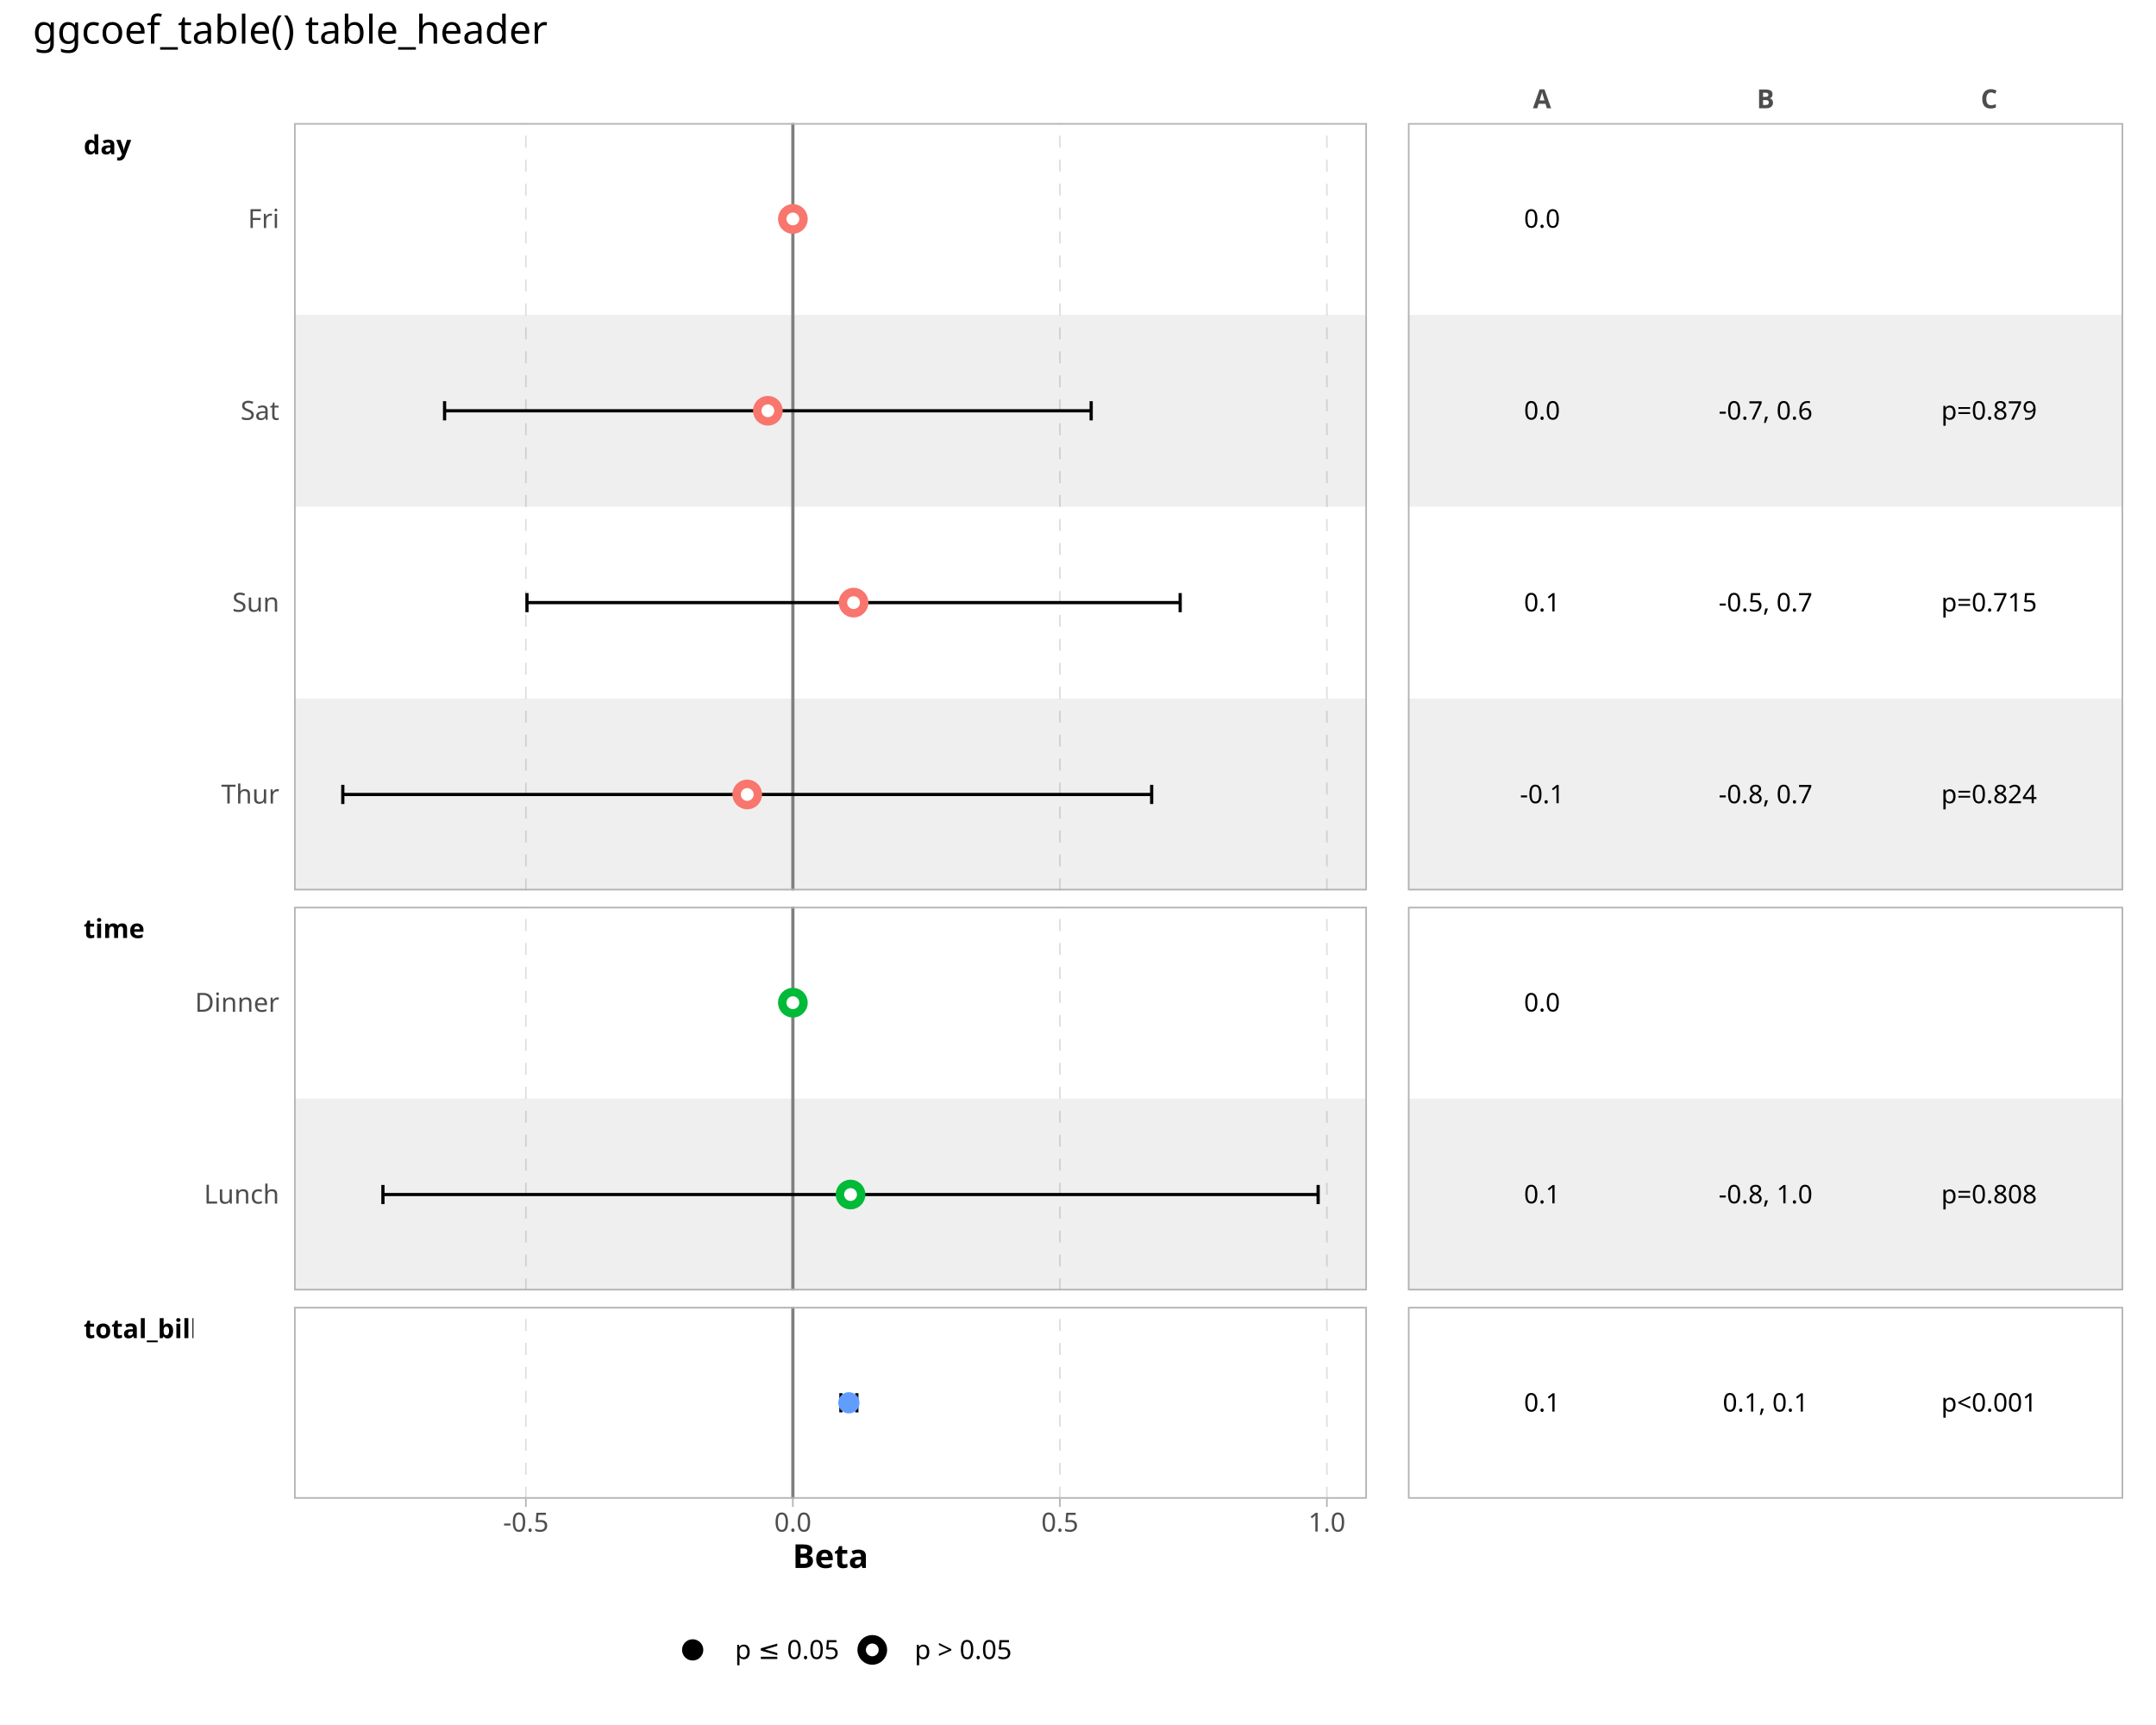
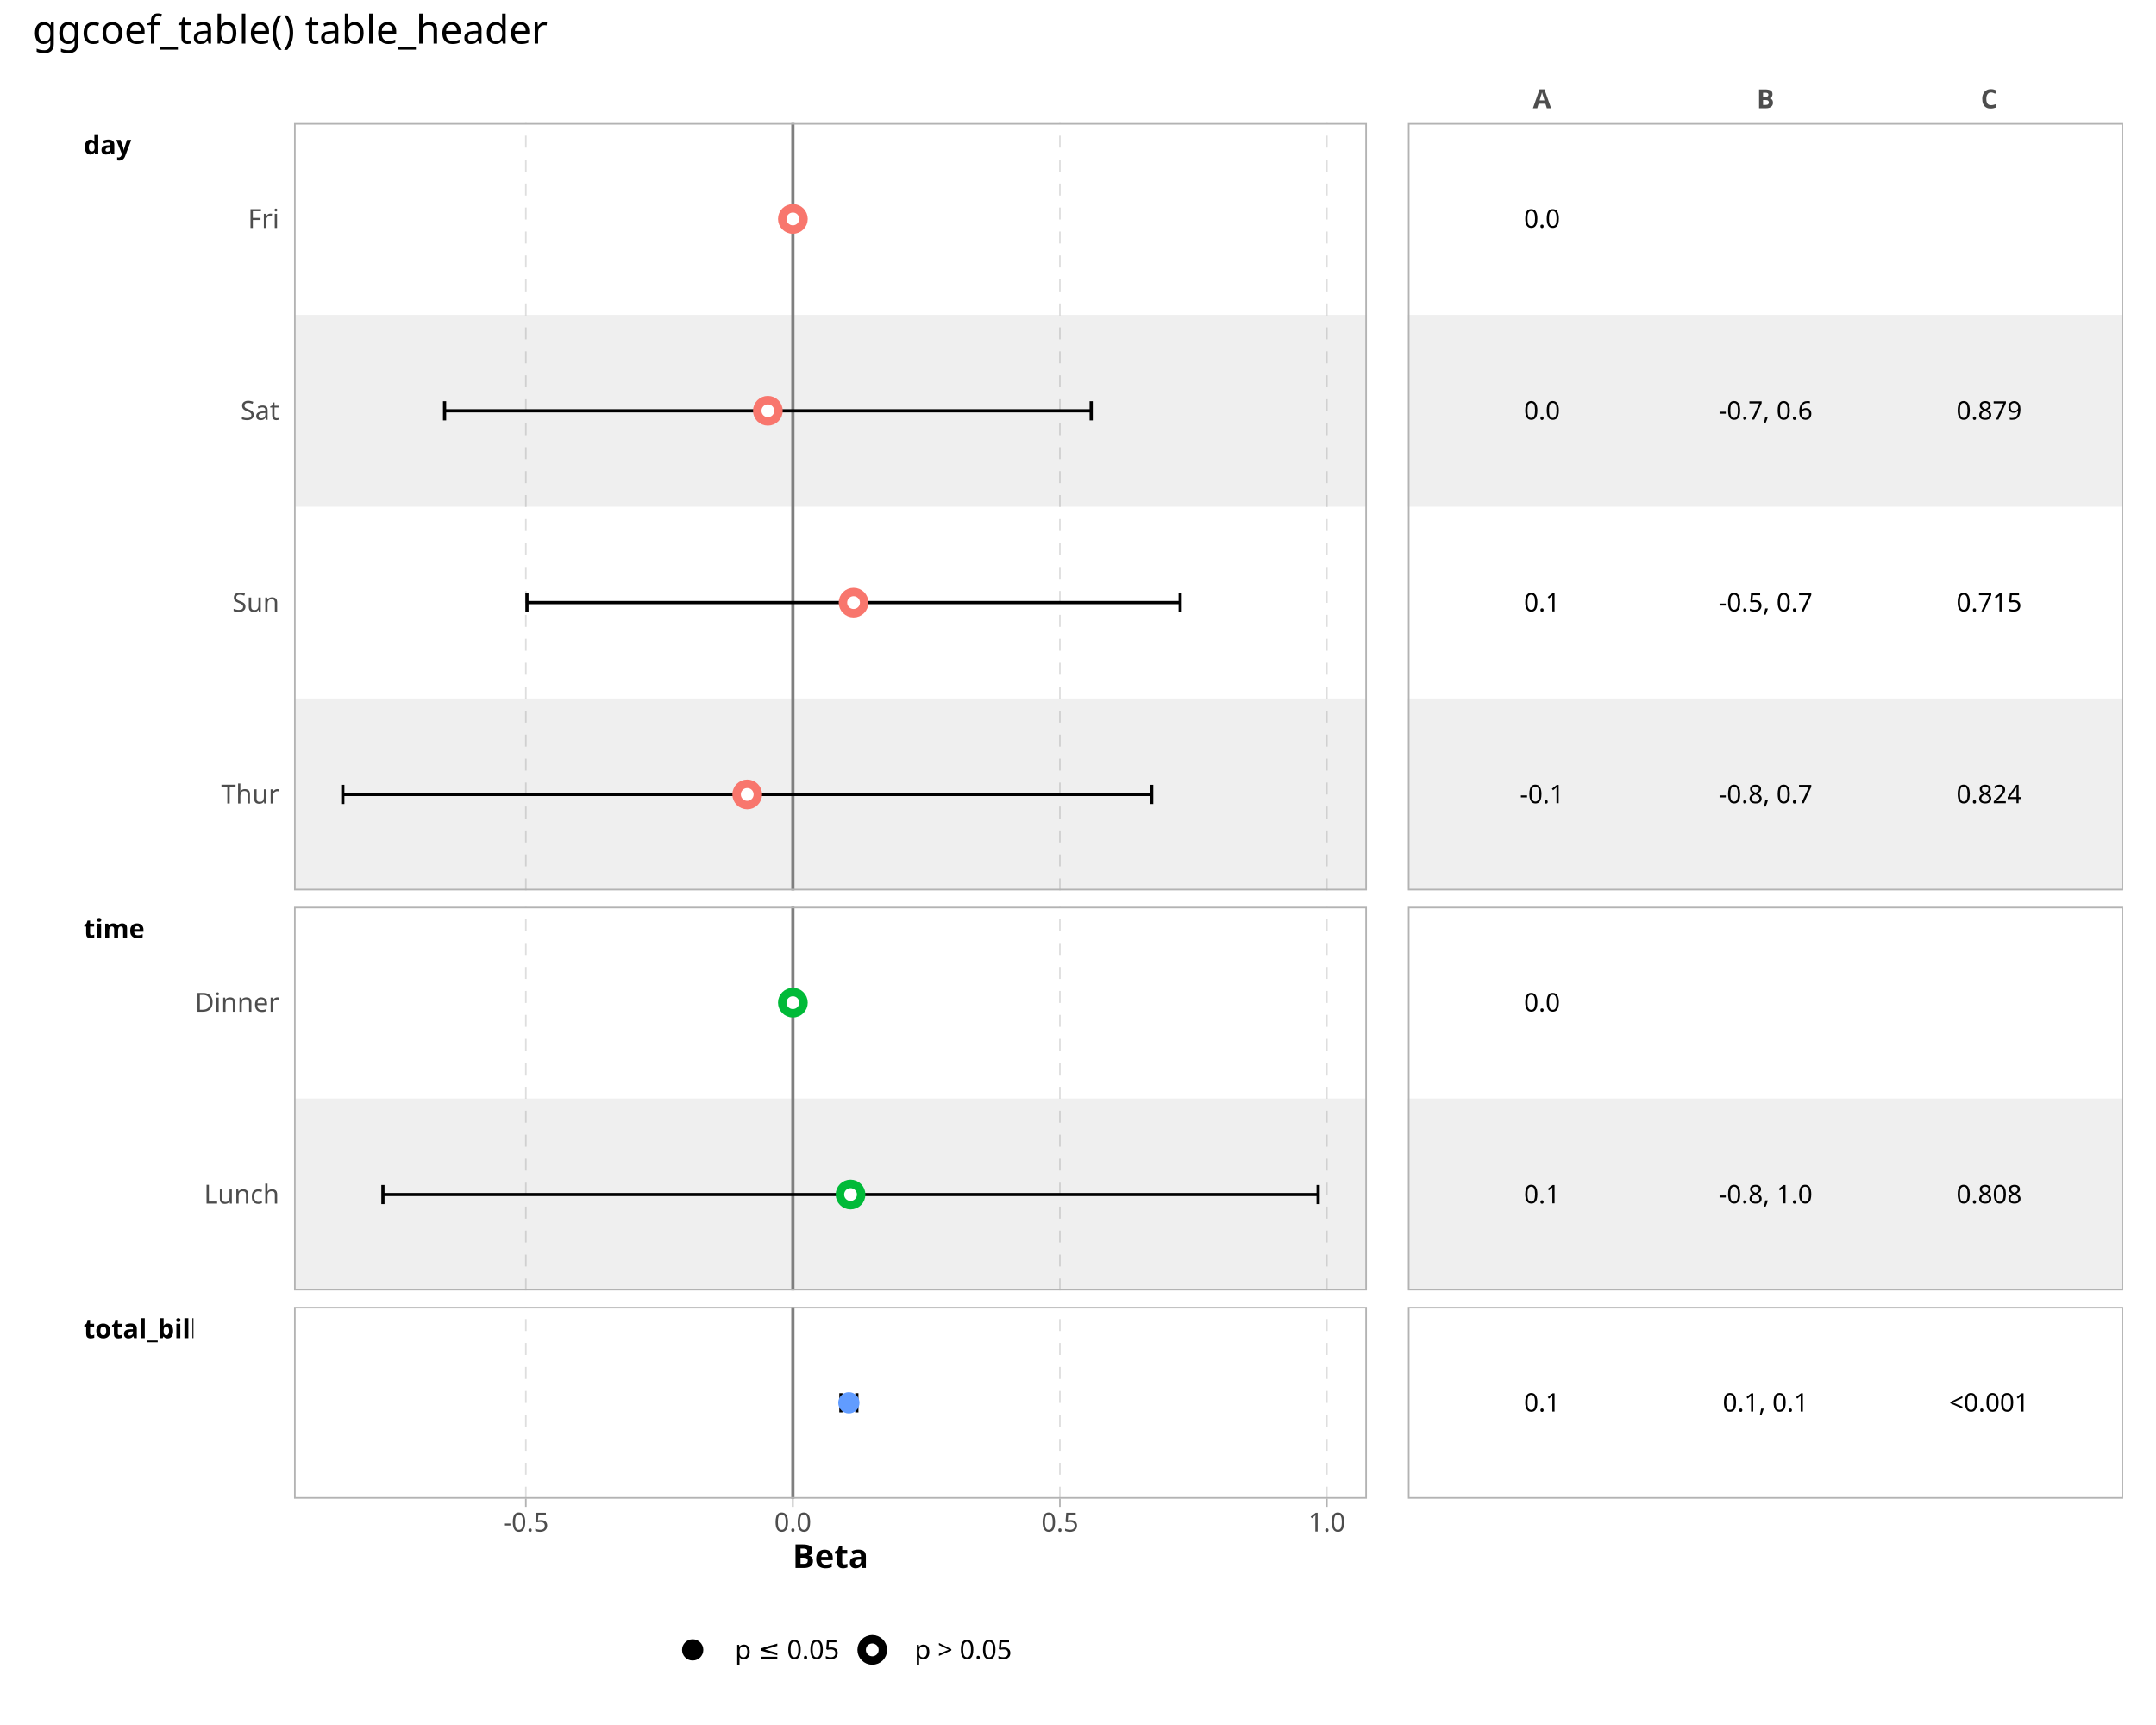
<svg xmlns="http://www.w3.org/2000/svg" class="svglite" data-engine-version="2.0" width="720.00pt" height="576.00pt" viewBox="0 0 720.00 576.00">
  <defs>
    <style type="text/css">
    .svglite line, .svglite polyline, .svglite polygon, .svglite path, .svglite rect, .svglite circle {
      fill: none;
      stroke: #000000;
      stroke-linecap: round;
      stroke-linejoin: round;
      stroke-miterlimit: 10.00;
    }
  </style>
  </defs>
  <rect width="100%" height="100%" style="stroke: none; fill: #FFFFFF;" />
  <defs>
    <clipPath id="cpMC4wMHw3MjAuMDB8MC4wMHw1NzYuMDA=">
      <rect x="0.00" y="0.00" width="720.00" height="576.00" />
    </clipPath>
  </defs>
  <g clip-path="url(#cpMC4wMHw3MjAuMDB8MC4wMHw1NzYuMDA=)">
    <rect x="0.00" y="0.00" width="720.00" height="576.00" style="stroke-width: 1.07; stroke: #FFFFFF; fill: #FFFFFF;" />
  </g>
  <defs>
    <clipPath id="cpNS40OHw0NjEuOTZ8MjIuNzh8NTcwLjUy">
      <rect x="5.48" y="22.78" width="456.48" height="547.74" />
    </clipPath>
  </defs>
  <g clip-path="url(#cpNS40OHw0NjEuOTZ8MjIuNzh8NTcwLjUy)">
    <rect x="5.48" y="22.78" width="456.48" height="547.74" style="stroke-width: 1.07; stroke: #FFFFFF; fill: #FFFFFF;" />
  </g>
  <g clip-path="url(#cpMC4wMHw3MjAuMDB8MC4wMHw1NzYuMDA=)">
</g>
  <defs>
    <clipPath id="cpOTguMjB8NDU2LjQ4fDQxLjA4fDI5Ny4zMQ==">
      <rect x="98.20" y="41.08" width="358.29" height="256.23" />
    </clipPath>
  </defs>
  <g clip-path="url(#cpOTguMjB8NDU2LjQ4fDQxLjA4fDI5Ny4zMQ==)">
    <rect x="98.20" y="41.08" width="358.29" height="256.23" style="stroke-width: 1.07; stroke: none; fill: #FFFFFF;" />
    <polyline points="175.61,297.31 175.61,41.08 " style="stroke-width: 0.53; stroke: #DEDEDE; stroke-dasharray: 4.00,4.00; stroke-linecap: butt;" />
    <polyline points="264.78,297.31 264.78,41.08 " style="stroke-width: 0.53; stroke: #DEDEDE; stroke-dasharray: 4.00,4.00; stroke-linecap: butt;" />
    <polyline points="353.95,297.31 353.95,41.08 " style="stroke-width: 0.53; stroke: #DEDEDE; stroke-dasharray: 4.00,4.00; stroke-linecap: butt;" />
    <polyline points="443.12,297.31 443.12,41.08 " style="stroke-width: 0.53; stroke: #DEDEDE; stroke-dasharray: 4.00,4.00; stroke-linecap: butt;" />
    <rect x="98.20" y="233.25" width="358.29" height="64.06" style="stroke-width: 1.07; stroke: none; stroke-linecap: butt; stroke-linejoin: miter; fill: #111111; fill-opacity: 0.067;" />
    <rect x="98.20" y="169.19" width="358.29" height="64.06" style="stroke-width: 1.07; stroke: none; stroke-linecap: butt; stroke-linejoin: miter;" />
    <rect x="98.20" y="105.13" width="358.29" height="64.06" style="stroke-width: 1.07; stroke: none; stroke-linecap: butt; stroke-linejoin: miter; fill: #111111; fill-opacity: 0.067;" />
    <rect x="98.20" y="41.08" width="358.29" height="64.06" style="stroke-width: 1.07; stroke: none; stroke-linecap: butt; stroke-linejoin: miter;" />
    <line x1="264.78" y1="297.31" x2="264.78" y2="41.08" style="stroke-width: 1.07; stroke: #7F7F7F; stroke-linecap: butt;" />
    <polyline points="364.40,140.37 364.40,133.96 " style="stroke-width: 1.07; stroke-linecap: butt;" />
    <polyline points="364.40,137.16 148.47,137.16 " style="stroke-width: 1.07; stroke-linecap: butt;" />
    <polyline points="148.47,140.37 148.47,133.96 " style="stroke-width: 1.07; stroke-linecap: butt;" />
    <polyline points="394.12,204.42 394.12,198.02 " style="stroke-width: 1.07; stroke-linecap: butt;" />
    <polyline points="394.12,201.22 175.98,201.22 " style="stroke-width: 1.07; stroke-linecap: butt;" />
    <polyline points="175.98,204.42 175.98,198.02 " style="stroke-width: 1.07; stroke-linecap: butt;" />
    <polyline points="384.60,268.48 384.60,262.07 " style="stroke-width: 1.07; stroke-linecap: butt;" />
    <polyline points="384.60,265.28 114.48,265.28 " style="stroke-width: 1.07; stroke-linecap: butt;" />
    <polyline points="114.48,268.48 114.48,262.07 " style="stroke-width: 1.07; stroke-linecap: butt;" />
    <circle cx="264.78" cy="73.11" r="3.55" style="stroke-width: 2.83; stroke: #F8766D; fill: #FFFFFF;" />
    <circle cx="256.43" cy="137.16" r="3.55" style="stroke-width: 2.83; stroke: #F8766D; fill: #FFFFFF;" />
    <circle cx="285.05" cy="201.22" r="3.55" style="stroke-width: 2.83; stroke: #F8766D; fill: #FFFFFF;" />
    <circle cx="249.54" cy="265.28" r="3.55" style="stroke-width: 2.83; stroke: #F8766D; fill: #FFFFFF;" />
    <rect x="98.20" y="41.08" width="358.29" height="256.23" style="stroke-width: 1.07; stroke: #B3B3B3;" />
  </g>
  <g clip-path="url(#cpMC4wMHw3MjAuMDB8MC4wMHw1NzYuMDA=)">
</g>
  <defs>
    <clipPath id="cpOTguMjB8NDU2LjQ4fDMwMi43OHw0MzAuOTA=">
      <rect x="98.20" y="302.78" width="358.29" height="128.11" />
    </clipPath>
  </defs>
  <g clip-path="url(#cpOTguMjB8NDU2LjQ4fDMwMi43OHw0MzAuOTA=)">
    <rect x="98.20" y="302.78" width="358.29" height="128.11" style="stroke-width: 1.07; stroke: none; fill: #FFFFFF;" />
    <polyline points="175.61,430.90 175.61,302.78 " style="stroke-width: 0.53; stroke: #DEDEDE; stroke-dasharray: 4.00,4.00; stroke-linecap: butt;" />
    <polyline points="264.78,430.90 264.78,302.78 " style="stroke-width: 0.53; stroke: #DEDEDE; stroke-dasharray: 4.00,4.00; stroke-linecap: butt;" />
    <polyline points="353.95,430.90 353.95,302.78 " style="stroke-width: 0.53; stroke: #DEDEDE; stroke-dasharray: 4.00,4.00; stroke-linecap: butt;" />
    <polyline points="443.12,430.90 443.12,302.78 " style="stroke-width: 0.53; stroke: #DEDEDE; stroke-dasharray: 4.00,4.00; stroke-linecap: butt;" />
    <rect x="98.20" y="366.84" width="358.29" height="64.06" style="stroke-width: 1.07; stroke: none; stroke-linecap: butt; stroke-linejoin: miter; fill: #111111; fill-opacity: 0.067;" />
    <rect x="98.20" y="302.78" width="358.29" height="64.06" style="stroke-width: 1.07; stroke: none; stroke-linecap: butt; stroke-linejoin: miter;" />
    <line x1="264.78" y1="430.90" x2="264.78" y2="302.78" style="stroke-width: 1.07; stroke: #7F7F7F; stroke-linecap: butt;" />
    <polyline points="440.20,402.07 440.20,395.67 " style="stroke-width: 1.07; stroke-linecap: butt;" />
    <polyline points="440.20,398.87 127.88,398.87 " style="stroke-width: 1.07; stroke-linecap: butt;" />
    <polyline points="127.88,402.07 127.88,395.67 " style="stroke-width: 1.07; stroke-linecap: butt;" />
    <circle cx="264.78" cy="334.81" r="3.55" style="stroke-width: 2.83; stroke: #00BA38; fill: #FFFFFF;" />
    <circle cx="284.04" cy="398.87" r="3.55" style="stroke-width: 2.83; stroke: #00BA38; fill: #FFFFFF;" />
    <rect x="98.20" y="302.78" width="358.29" height="128.11" style="stroke-width: 1.07; stroke: #B3B3B3;" />
  </g>
  <g clip-path="url(#cpMC4wMHw3MjAuMDB8MC4wMHw1NzYuMDA=)">
</g>
  <defs>
    <clipPath id="cpOTguMjB8NDU2LjQ4fDQzNi4zOHw1MDAuNDQ=">
      <rect x="98.20" y="436.38" width="358.29" height="64.06" />
    </clipPath>
  </defs>
  <g clip-path="url(#cpOTguMjB8NDU2LjQ4fDQzNi4zOHw1MDAuNDQ=)">
    <rect x="98.20" y="436.38" width="358.29" height="64.06" style="stroke-width: 1.07; stroke: none; fill: #FFFFFF;" />
    <polyline points="175.61,500.44 175.61,436.38 " style="stroke-width: 0.53; stroke: #DEDEDE; stroke-dasharray: 4.00,4.00; stroke-linecap: butt;" />
    <polyline points="264.78,500.44 264.78,436.38 " style="stroke-width: 0.53; stroke: #DEDEDE; stroke-dasharray: 4.00,4.00; stroke-linecap: butt;" />
    <polyline points="353.95,500.44 353.95,436.38 " style="stroke-width: 0.53; stroke: #DEDEDE; stroke-dasharray: 4.00,4.00; stroke-linecap: butt;" />
    <polyline points="443.12,500.44 443.12,436.38 " style="stroke-width: 0.53; stroke: #DEDEDE; stroke-dasharray: 4.00,4.00; stroke-linecap: butt;" />
    <rect x="98.20" y="436.38" width="358.29" height="64.06" style="stroke-width: 1.07; stroke: none; stroke-linecap: butt; stroke-linejoin: miter;" />
    <line x1="264.78" y1="500.44" x2="264.78" y2="436.38" style="stroke-width: 1.07; stroke: #7F7F7F; stroke-linecap: butt;" />
    <polyline points="286.14,471.61 286.14,465.20 " style="stroke-width: 1.07; stroke-linecap: butt;" />
    <polyline points="286.14,468.41 280.82,468.41 " style="stroke-width: 1.07; stroke-linecap: butt;" />
    <polyline points="280.82,471.61 280.82,465.20 " style="stroke-width: 1.07; stroke-linecap: butt;" />
    <circle cx="283.48" cy="468.41" r="3.55" style="stroke-width: 2.83; stroke: none; fill: #619CFF;" />
    <rect x="98.20" y="436.38" width="358.29" height="64.06" style="stroke-width: 1.07; stroke: #B3B3B3;" />
  </g>
  <g clip-path="url(#cpMC4wMHw3MjAuMDB8MC4wMHw1NzYuMDA=)">
</g>
  <defs>
    <clipPath id="cpMjMuNTV8NjQuNjB8NDEuMDh8Mjk3LjMx">
      <rect x="23.55" y="41.08" width="41.05" height="256.23" />
    </clipPath>
  </defs>
  <g clip-path="url(#cpMjMuNTV8NjQuNjB8NDEuMDh8Mjk3LjMx)">
    <text x="27.94" y="51.52" style="font-size: 8.80px; font-weight: bold; font-family: sans;" textLength="14.19px" lengthAdjust="spacingAndGlyphs">day</text>
  </g>
  <g clip-path="url(#cpMC4wMHw3MjAuMDB8MC4wMHw1NzYuMDA=)">
</g>
  <defs>
    <clipPath id="cpMjMuNTV8NjQuNjB8MzAyLjc4fDQzMC45MA==">
      <rect x="23.55" y="302.78" width="41.05" height="128.11" />
    </clipPath>
  </defs>
  <g clip-path="url(#cpMjMuNTV8NjQuNjB8MzAyLjc4fDQzMC45MA==)">
    <text x="27.94" y="313.22" style="font-size: 8.80px; font-weight: bold; font-family: sans;" textLength="16.63px" lengthAdjust="spacingAndGlyphs">time</text>
  </g>
  <g clip-path="url(#cpMC4wMHw3MjAuMDB8MC4wMHw1NzYuMDA=)">
</g>
  <defs>
    <clipPath id="cpMjMuNTV8NjQuNjB8NDM2LjM4fDUwMC40NA==">
      <rect x="23.55" y="436.38" width="41.05" height="64.06" />
    </clipPath>
  </defs>
  <g clip-path="url(#cpMjMuNTV8NjQuNjB8NDM2LjM4fDUwMC40NA==)">
    <text x="27.94" y="446.82" style="font-size: 8.80px; font-weight: bold; font-family: sans;" textLength="32.28px" lengthAdjust="spacingAndGlyphs">total_bill</text>
  </g>
  <g clip-path="url(#cpMC4wMHw3MjAuMDB8MC4wMHw1NzYuMDA=)">
    <polyline points="175.61,503.17 175.61,500.44 " style="stroke-width: 0.53; stroke: #B3B3B3; stroke-linecap: butt;" />
    <polyline points="264.78,503.17 264.78,500.44 " style="stroke-width: 0.53; stroke: #B3B3B3; stroke-linecap: butt;" />
    <polyline points="353.95,503.17 353.95,500.44 " style="stroke-width: 0.53; stroke: #B3B3B3; stroke-linecap: butt;" />
    <polyline points="443.12,503.17 443.12,500.44 " style="stroke-width: 0.53; stroke: #B3B3B3; stroke-linecap: butt;" />
    <text x="175.61" y="511.42" text-anchor="middle" style="font-size: 8.80px; fill: #4D4D4D; font-family: sans;" textLength="15.16px" lengthAdjust="spacingAndGlyphs">-0.5</text>
    <text x="264.78" y="511.42" text-anchor="middle" style="font-size: 8.80px; fill: #4D4D4D; font-family: sans;" textLength="12.23px" lengthAdjust="spacingAndGlyphs">0.0</text>
    <text x="353.95" y="511.42" text-anchor="middle" style="font-size: 8.80px; fill: #4D4D4D; font-family: sans;" textLength="12.23px" lengthAdjust="spacingAndGlyphs">0.5</text>
    <text x="443.12" y="511.42" text-anchor="middle" style="font-size: 8.80px; fill: #4D4D4D; font-family: sans;" textLength="12.23px" lengthAdjust="spacingAndGlyphs">1.0</text>
    <text x="93.27" y="268.30" text-anchor="end" style="font-size: 8.80px; fill: #4D4D4D; font-family: sans;" textLength="18.09px" lengthAdjust="spacingAndGlyphs">Thur</text>
    <text x="93.27" y="204.25" text-anchor="end" style="font-size: 8.80px; fill: #4D4D4D; font-family: sans;" textLength="15.66px" lengthAdjust="spacingAndGlyphs">Sun</text>
    <text x="93.27" y="140.19" text-anchor="end" style="font-size: 8.80px; fill: #4D4D4D; font-family: sans;" textLength="13.21px" lengthAdjust="spacingAndGlyphs">Sat</text>
    <text x="93.27" y="76.13" text-anchor="end" style="font-size: 8.80px; fill: #4D4D4D; font-family: sans;" textLength="10.26px" lengthAdjust="spacingAndGlyphs">Fri</text>
    <text x="93.27" y="401.90" text-anchor="end" style="font-size: 8.80px; fill: #4D4D4D; font-family: sans;" textLength="23.98px" lengthAdjust="spacingAndGlyphs">Lunch</text>
    <text x="93.27" y="337.84" text-anchor="end" style="font-size: 8.80px; fill: #4D4D4D; font-family: sans;" textLength="25.92px" lengthAdjust="spacingAndGlyphs">Dinner</text>
    <text x="277.34" y="523.56" text-anchor="middle" style="font-size: 11.00px; font-weight: bold; font-family: sans;" textLength="22.63px" lengthAdjust="spacingAndGlyphs">Beta</text>
    <rect x="211.72" y="536.80" width="131.23" height="28.24" style="stroke-width: 1.07; stroke: none; fill: #FFFFFF;" />
    <rect x="222.68" y="542.28" width="17.28" height="17.28" style="stroke-width: 1.07; stroke: none; fill: #FFFFFF;" />
    <circle cx="231.32" cy="550.92" r="3.55" style="stroke-width: 2.83; stroke: none; fill: #000000;" />
    <rect x="282.66" y="542.28" width="17.28" height="17.28" style="stroke-width: 1.07; stroke: none; fill: #FFFFFF;" />
    <circle cx="291.30" cy="550.92" r="3.55" style="stroke-width: 2.83; fill: #FFFFFF;" />
    <text x="245.44" y="553.95" style="font-size: 8.80px; font-family: sans;" textLength="31.74px" lengthAdjust="spacingAndGlyphs">p ≤ 0.05</text>
    <text x="305.42" y="553.95" style="font-size: 8.80px; font-family: sans;" textLength="32.05px" lengthAdjust="spacingAndGlyphs">p &gt; 0.05</text>
  </g>
  <defs>
    <clipPath id="cpNDYxLjk2fDcxNC41MnwyMi43OHw1NzAuNTI=">
      <rect x="461.96" y="22.78" width="252.56" height="547.74" />
    </clipPath>
  </defs>
  <g clip-path="url(#cpNDYxLjk2fDcxNC41MnwyMi43OHw1NzAuNTI=)">
    <rect x="461.96" y="22.78" width="252.56" height="547.74" style="stroke-width: 1.07; stroke: #FFFFFF; fill: #FFFFFF;" />
  </g>
  <g clip-path="url(#cpMC4wMHw3MjAuMDB8MC4wMHw1NzYuMDA=)">
</g>
  <defs>
    <clipPath id="cpNDcwLjE4fDcwOS4wNHw0MS4wOHwyOTcuMzE=">
      <rect x="470.18" y="41.08" width="238.86" height="256.23" />
    </clipPath>
  </defs>
  <g clip-path="url(#cpNDcwLjE4fDcwOS4wNHw0MS4wOHwyOTcuMzE=)">
    <rect x="470.18" y="41.08" width="238.86" height="256.23" style="stroke-width: 1.07; stroke: none; fill: #FFFFFF;" />
    <text x="514.97" y="76.04" text-anchor="middle" style="font-size: 8.54px; font-family: sans;" textLength="11.87px" lengthAdjust="spacingAndGlyphs">0.0</text>
    <text x="589.61" y="76.04" text-anchor="middle" style="font-size: 8.54px; font-family: sans;" textLength="2.37px" lengthAdjust="spacingAndGlyphs"> </text>
    <text x="514.97" y="140.10" text-anchor="middle" style="font-size: 8.54px; font-family: sans;" textLength="11.87px" lengthAdjust="spacingAndGlyphs">0.0</text>
    <text x="589.61" y="140.10" text-anchor="middle" style="font-size: 8.54px; font-family: sans;" textLength="31.32px" lengthAdjust="spacingAndGlyphs">-0.7, 0.6</text>
-     <text x="664.26" y="140.10" text-anchor="middle" style="font-size: 8.54px; font-family: sans;" textLength="31.10px" lengthAdjust="spacingAndGlyphs">p=0.879</text>
+     <text x="664.26" y="140.10" text-anchor="middle" style="font-size: 8.54px; font-family: sans;" textLength="21.36px" lengthAdjust="spacingAndGlyphs">0.879</text>
    <text x="514.97" y="204.16" text-anchor="middle" style="font-size: 8.54px; font-family: sans;" textLength="11.87px" lengthAdjust="spacingAndGlyphs">0.1</text>
    <text x="589.61" y="204.16" text-anchor="middle" style="font-size: 8.54px; font-family: sans;" textLength="31.32px" lengthAdjust="spacingAndGlyphs">-0.5, 0.7</text>
-     <text x="664.26" y="204.16" text-anchor="middle" style="font-size: 8.54px; font-family: sans;" textLength="31.10px" lengthAdjust="spacingAndGlyphs">p=0.715</text>
+     <text x="664.26" y="204.16" text-anchor="middle" style="font-size: 8.54px; font-family: sans;" textLength="21.36px" lengthAdjust="spacingAndGlyphs">0.715</text>
    <text x="514.97" y="268.21" text-anchor="middle" style="font-size: 8.54px; font-family: sans;" textLength="14.71px" lengthAdjust="spacingAndGlyphs">-0.1</text>
    <text x="589.61" y="268.21" text-anchor="middle" style="font-size: 8.54px; font-family: sans;" textLength="31.32px" lengthAdjust="spacingAndGlyphs">-0.8, 0.7</text>
-     <text x="664.26" y="268.21" text-anchor="middle" style="font-size: 8.54px; font-family: sans;" textLength="31.10px" lengthAdjust="spacingAndGlyphs">p=0.824</text>
+     <text x="664.26" y="268.21" text-anchor="middle" style="font-size: 8.54px; font-family: sans;" textLength="21.36px" lengthAdjust="spacingAndGlyphs">0.824</text>
    <rect x="470.18" y="233.25" width="238.86" height="64.06" style="stroke-width: 1.07; stroke: none; stroke-linecap: butt; stroke-linejoin: miter; fill: #111111; fill-opacity: 0.067;" />
    <rect x="470.18" y="169.19" width="238.86" height="64.06" style="stroke-width: 1.07; stroke: none; stroke-linecap: butt; stroke-linejoin: miter;" />
    <rect x="470.18" y="105.13" width="238.86" height="64.06" style="stroke-width: 1.07; stroke: none; stroke-linecap: butt; stroke-linejoin: miter; fill: #111111; fill-opacity: 0.067;" />
    <rect x="470.18" y="41.08" width="238.86" height="64.06" style="stroke-width: 1.07; stroke: none; stroke-linecap: butt; stroke-linejoin: miter;" />
    <rect x="470.18" y="41.08" width="238.86" height="256.23" style="stroke-width: 1.07; stroke: #B3B3B3;" />
  </g>
  <g clip-path="url(#cpMC4wMHw3MjAuMDB8MC4wMHw1NzYuMDA=)">
</g>
  <defs>
    <clipPath id="cpNDcwLjE4fDcwOS4wNHwzMDIuNzh8NDMwLjkw">
      <rect x="470.18" y="302.78" width="238.86" height="128.11" />
    </clipPath>
  </defs>
  <g clip-path="url(#cpNDcwLjE4fDcwOS4wNHwzMDIuNzh8NDMwLjkw)">
    <rect x="470.18" y="302.78" width="238.86" height="128.11" style="stroke-width: 1.07; stroke: none; fill: #FFFFFF;" />
    <text x="514.97" y="337.75" text-anchor="middle" style="font-size: 8.54px; font-family: sans;" textLength="11.87px" lengthAdjust="spacingAndGlyphs">0.0</text>
    <text x="589.61" y="337.75" text-anchor="middle" style="font-size: 8.54px; font-family: sans;" textLength="2.37px" lengthAdjust="spacingAndGlyphs"> </text>
    <text x="514.97" y="401.81" text-anchor="middle" style="font-size: 8.54px; font-family: sans;" textLength="11.87px" lengthAdjust="spacingAndGlyphs">0.1</text>
    <text x="589.61" y="401.81" text-anchor="middle" style="font-size: 8.54px; font-family: sans;" textLength="31.32px" lengthAdjust="spacingAndGlyphs">-0.8, 1.0</text>
-     <text x="664.26" y="401.81" text-anchor="middle" style="font-size: 8.54px; font-family: sans;" textLength="31.10px" lengthAdjust="spacingAndGlyphs">p=0.808</text>
+     <text x="664.26" y="401.81" text-anchor="middle" style="font-size: 8.54px; font-family: sans;" textLength="21.36px" lengthAdjust="spacingAndGlyphs">0.808</text>
    <rect x="470.18" y="366.84" width="238.86" height="64.06" style="stroke-width: 1.07; stroke: none; stroke-linecap: butt; stroke-linejoin: miter; fill: #111111; fill-opacity: 0.067;" />
    <rect x="470.18" y="302.78" width="238.86" height="64.06" style="stroke-width: 1.07; stroke: none; stroke-linecap: butt; stroke-linejoin: miter;" />
    <rect x="470.18" y="302.78" width="238.86" height="128.11" style="stroke-width: 1.07; stroke: #B3B3B3;" />
  </g>
  <g clip-path="url(#cpMC4wMHw3MjAuMDB8MC4wMHw1NzYuMDA=)">
</g>
  <defs>
    <clipPath id="cpNDcwLjE4fDcwOS4wNHw0MzYuMzh8NTAwLjQ0">
      <rect x="470.18" y="436.38" width="238.86" height="64.06" />
    </clipPath>
  </defs>
  <g clip-path="url(#cpNDcwLjE4fDcwOS4wNHw0MzYuMzh8NTAwLjQ0)">
    <rect x="470.18" y="436.38" width="238.86" height="64.06" style="stroke-width: 1.07; stroke: none; fill: #FFFFFF;" />
    <text x="514.97" y="471.34" text-anchor="middle" style="font-size: 8.54px; font-family: sans;" textLength="11.87px" lengthAdjust="spacingAndGlyphs">0.1</text>
    <text x="589.61" y="471.34" text-anchor="middle" style="font-size: 8.54px; font-family: sans;" textLength="28.48px" lengthAdjust="spacingAndGlyphs">0.1, 0.1</text>
-     <text x="664.26" y="471.34" text-anchor="middle" style="font-size: 8.54px; font-family: sans;" textLength="31.10px" lengthAdjust="spacingAndGlyphs">p&lt;0.001</text>
+     <text x="664.26" y="471.34" text-anchor="middle" style="font-size: 8.54px; font-family: sans;" textLength="26.35px" lengthAdjust="spacingAndGlyphs">&lt;0.001</text>
    <rect x="470.18" y="436.38" width="238.86" height="64.06" style="stroke-width: 1.07; stroke: none; stroke-linecap: butt; stroke-linejoin: miter;" />
    <rect x="470.18" y="436.38" width="238.86" height="64.06" style="stroke-width: 1.07; stroke: #B3B3B3;" />
  </g>
  <g clip-path="url(#cpMC4wMHw3MjAuMDB8MC4wMHw1NzYuMDA=)">
</g>
  <defs>
    <clipPath id="cpNDcwLjE4fDQ3MC4xOHw0MS4wOHwyOTcuMzE=">
      <rect x="470.18" y="41.08" width="0.00" height="256.23" />
    </clipPath>
  </defs>
  <g clip-path="url(#cpNDcwLjE4fDQ3MC4xOHw0MS4wOHwyOTcuMzE=)">
</g>
  <g clip-path="url(#cpMC4wMHw3MjAuMDB8MC4wMHw1NzYuMDA=)">
</g>
  <defs>
    <clipPath id="cpNDcwLjE4fDQ3MC4xOHwzMDIuNzh8NDMwLjkw">
      <rect x="470.18" y="302.78" width="0.00" height="128.11" />
    </clipPath>
  </defs>
  <g clip-path="url(#cpNDcwLjE4fDQ3MC4xOHwzMDIuNzh8NDMwLjkw)">
</g>
  <g clip-path="url(#cpMC4wMHw3MjAuMDB8MC4wMHw1NzYuMDA=)">
</g>
  <defs>
    <clipPath id="cpNDcwLjE4fDQ3MC4xOHw0MzYuMzh8NTAwLjQ0">
      <rect x="470.18" y="436.38" width="0.00" height="64.06" />
    </clipPath>
  </defs>
  <g clip-path="url(#cpNDcwLjE4fDQ3MC4xOHw0MzYuMzh8NTAwLjQ0)">
</g>
  <g clip-path="url(#cpMC4wMHw3MjAuMDB8MC4wMHw1NzYuMDA=)">
    <text x="514.97" y="36.15" text-anchor="middle" style="font-size: 8.80px; font-weight: bold; fill: #4D4D4D; font-family: sans;" textLength="5.87px" lengthAdjust="spacingAndGlyphs">A</text>
    <text x="589.61" y="36.15" text-anchor="middle" style="font-size: 8.80px; font-weight: bold; fill: #4D4D4D; font-family: sans;" textLength="5.87px" lengthAdjust="spacingAndGlyphs">B</text>
    <text x="664.26" y="36.15" text-anchor="middle" style="font-size: 8.80px; font-weight: bold; fill: #4D4D4D; font-family: sans;" textLength="6.36px" lengthAdjust="spacingAndGlyphs">C</text>
    <text x="10.96" y="14.56" style="font-size: 13.20px; font-family: sans;" textLength="165.13px" lengthAdjust="spacingAndGlyphs">ggcoef_table() table_header</text>
  </g>
</svg>
